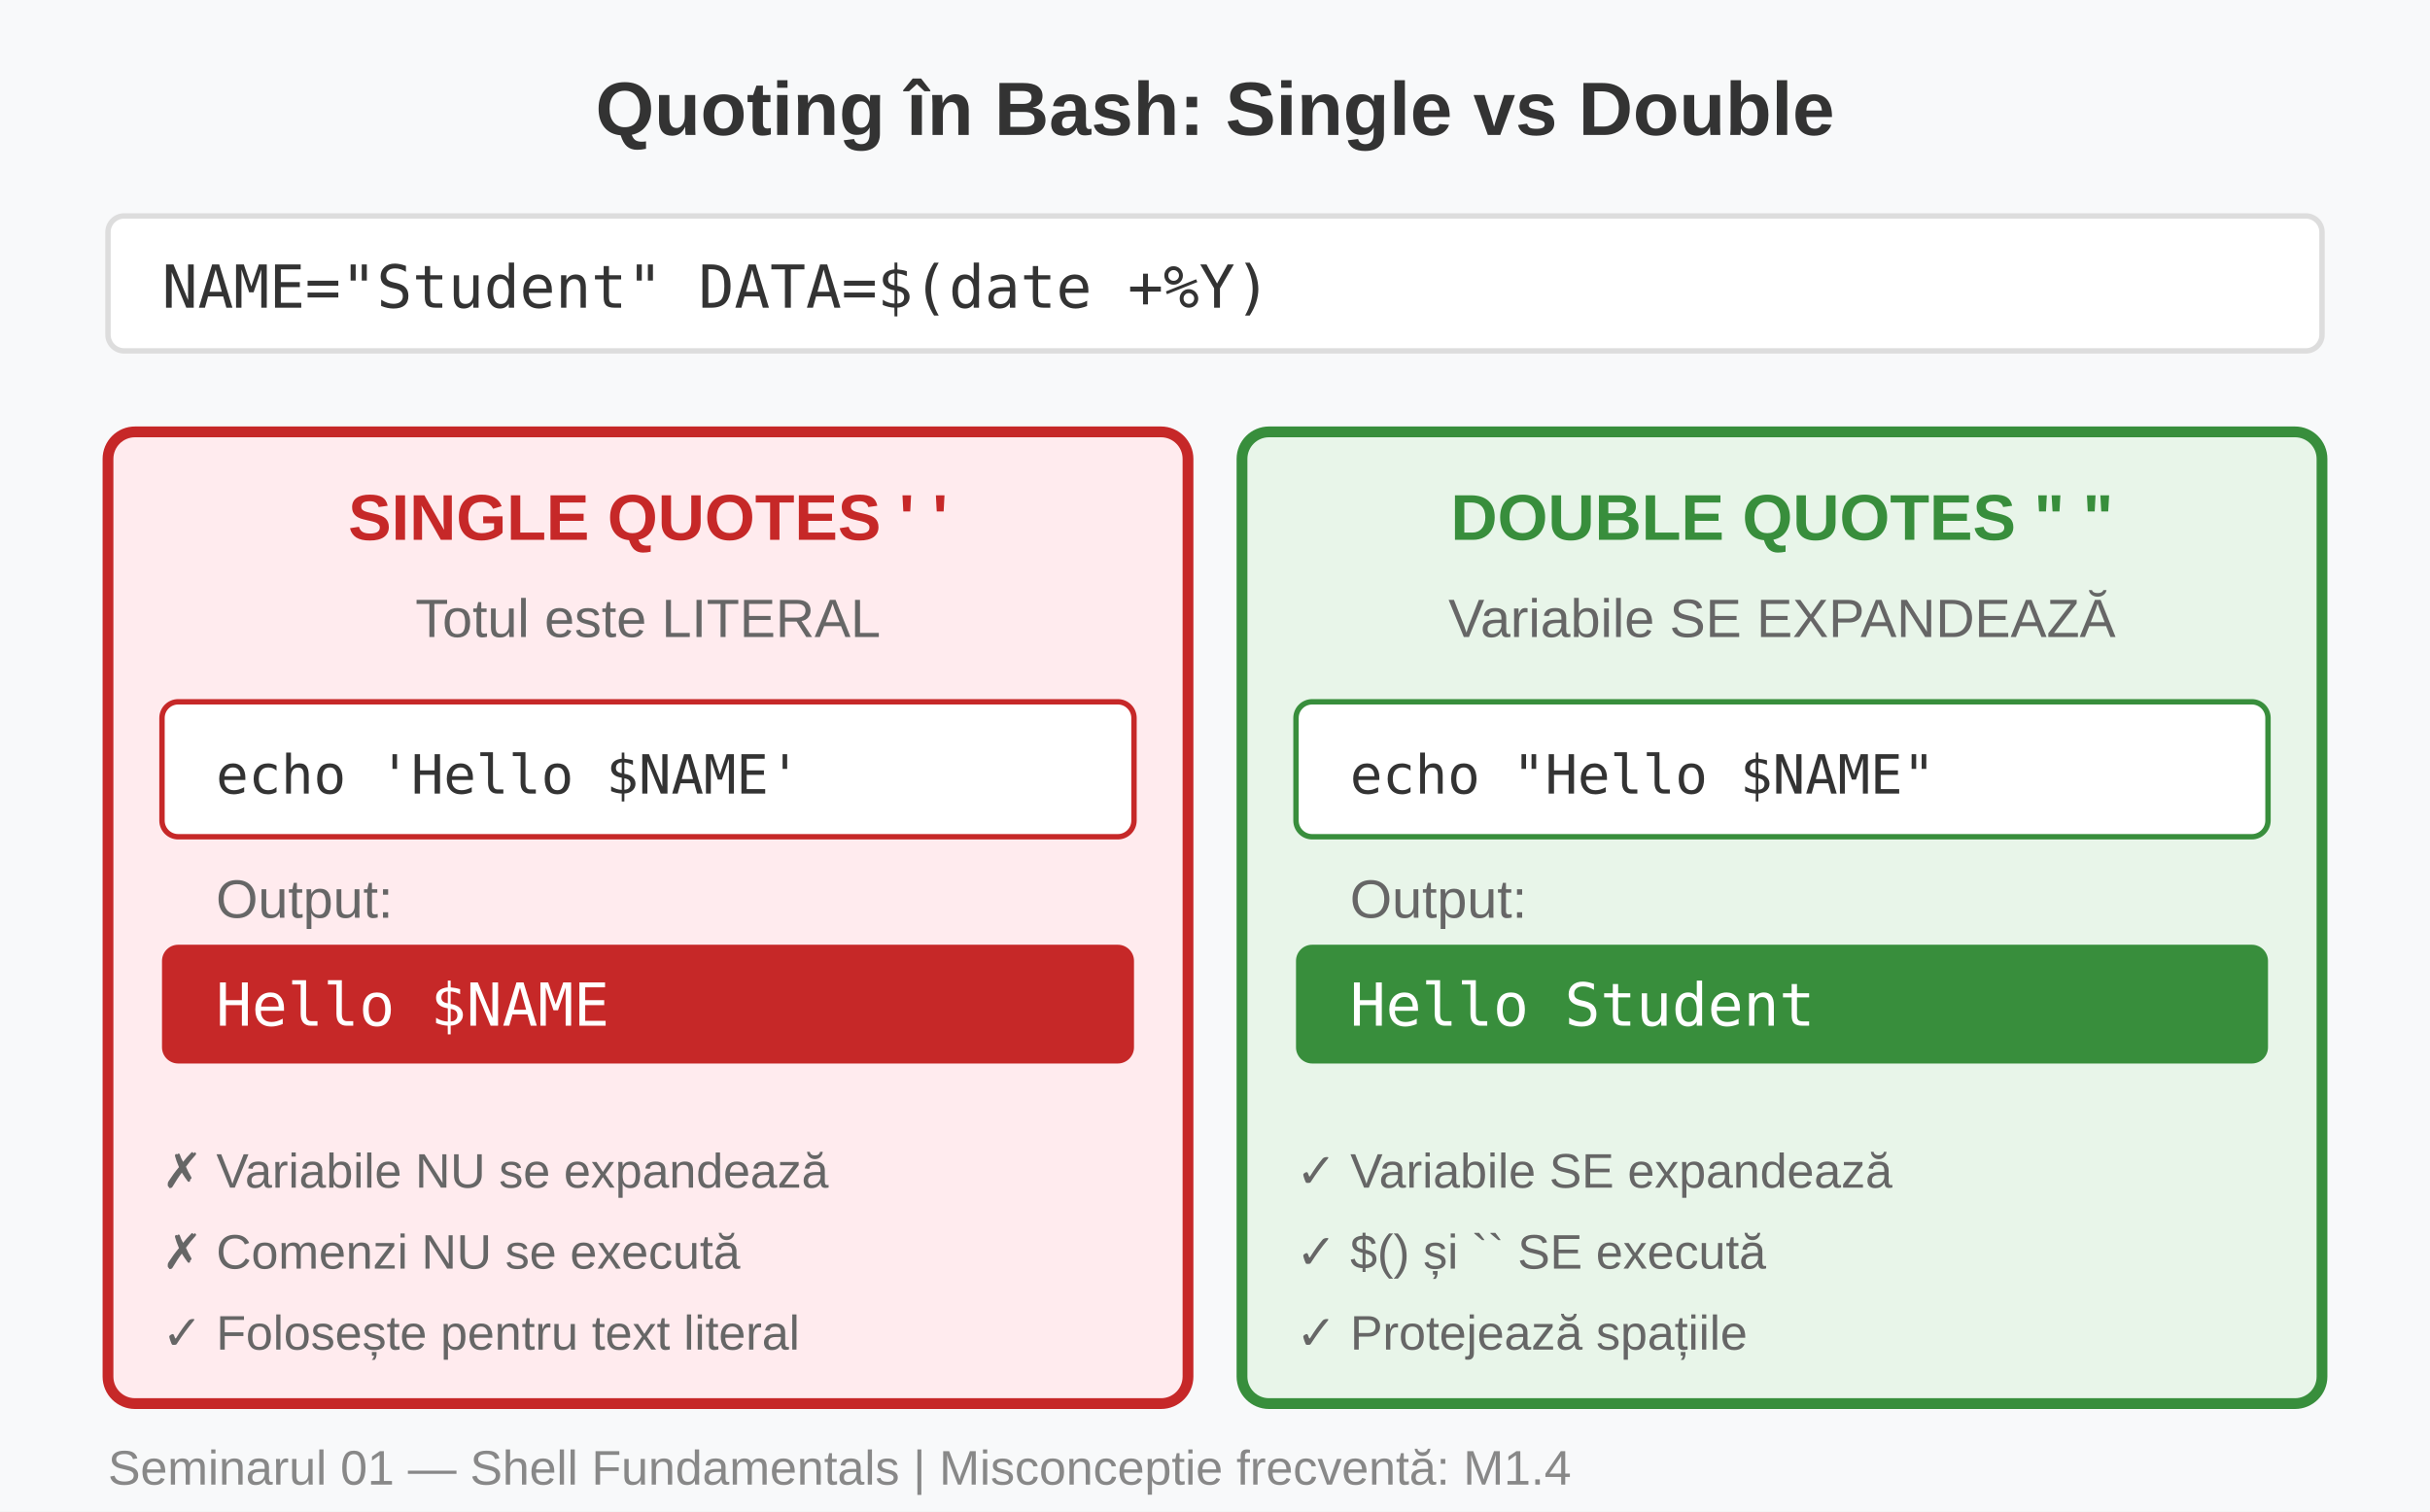
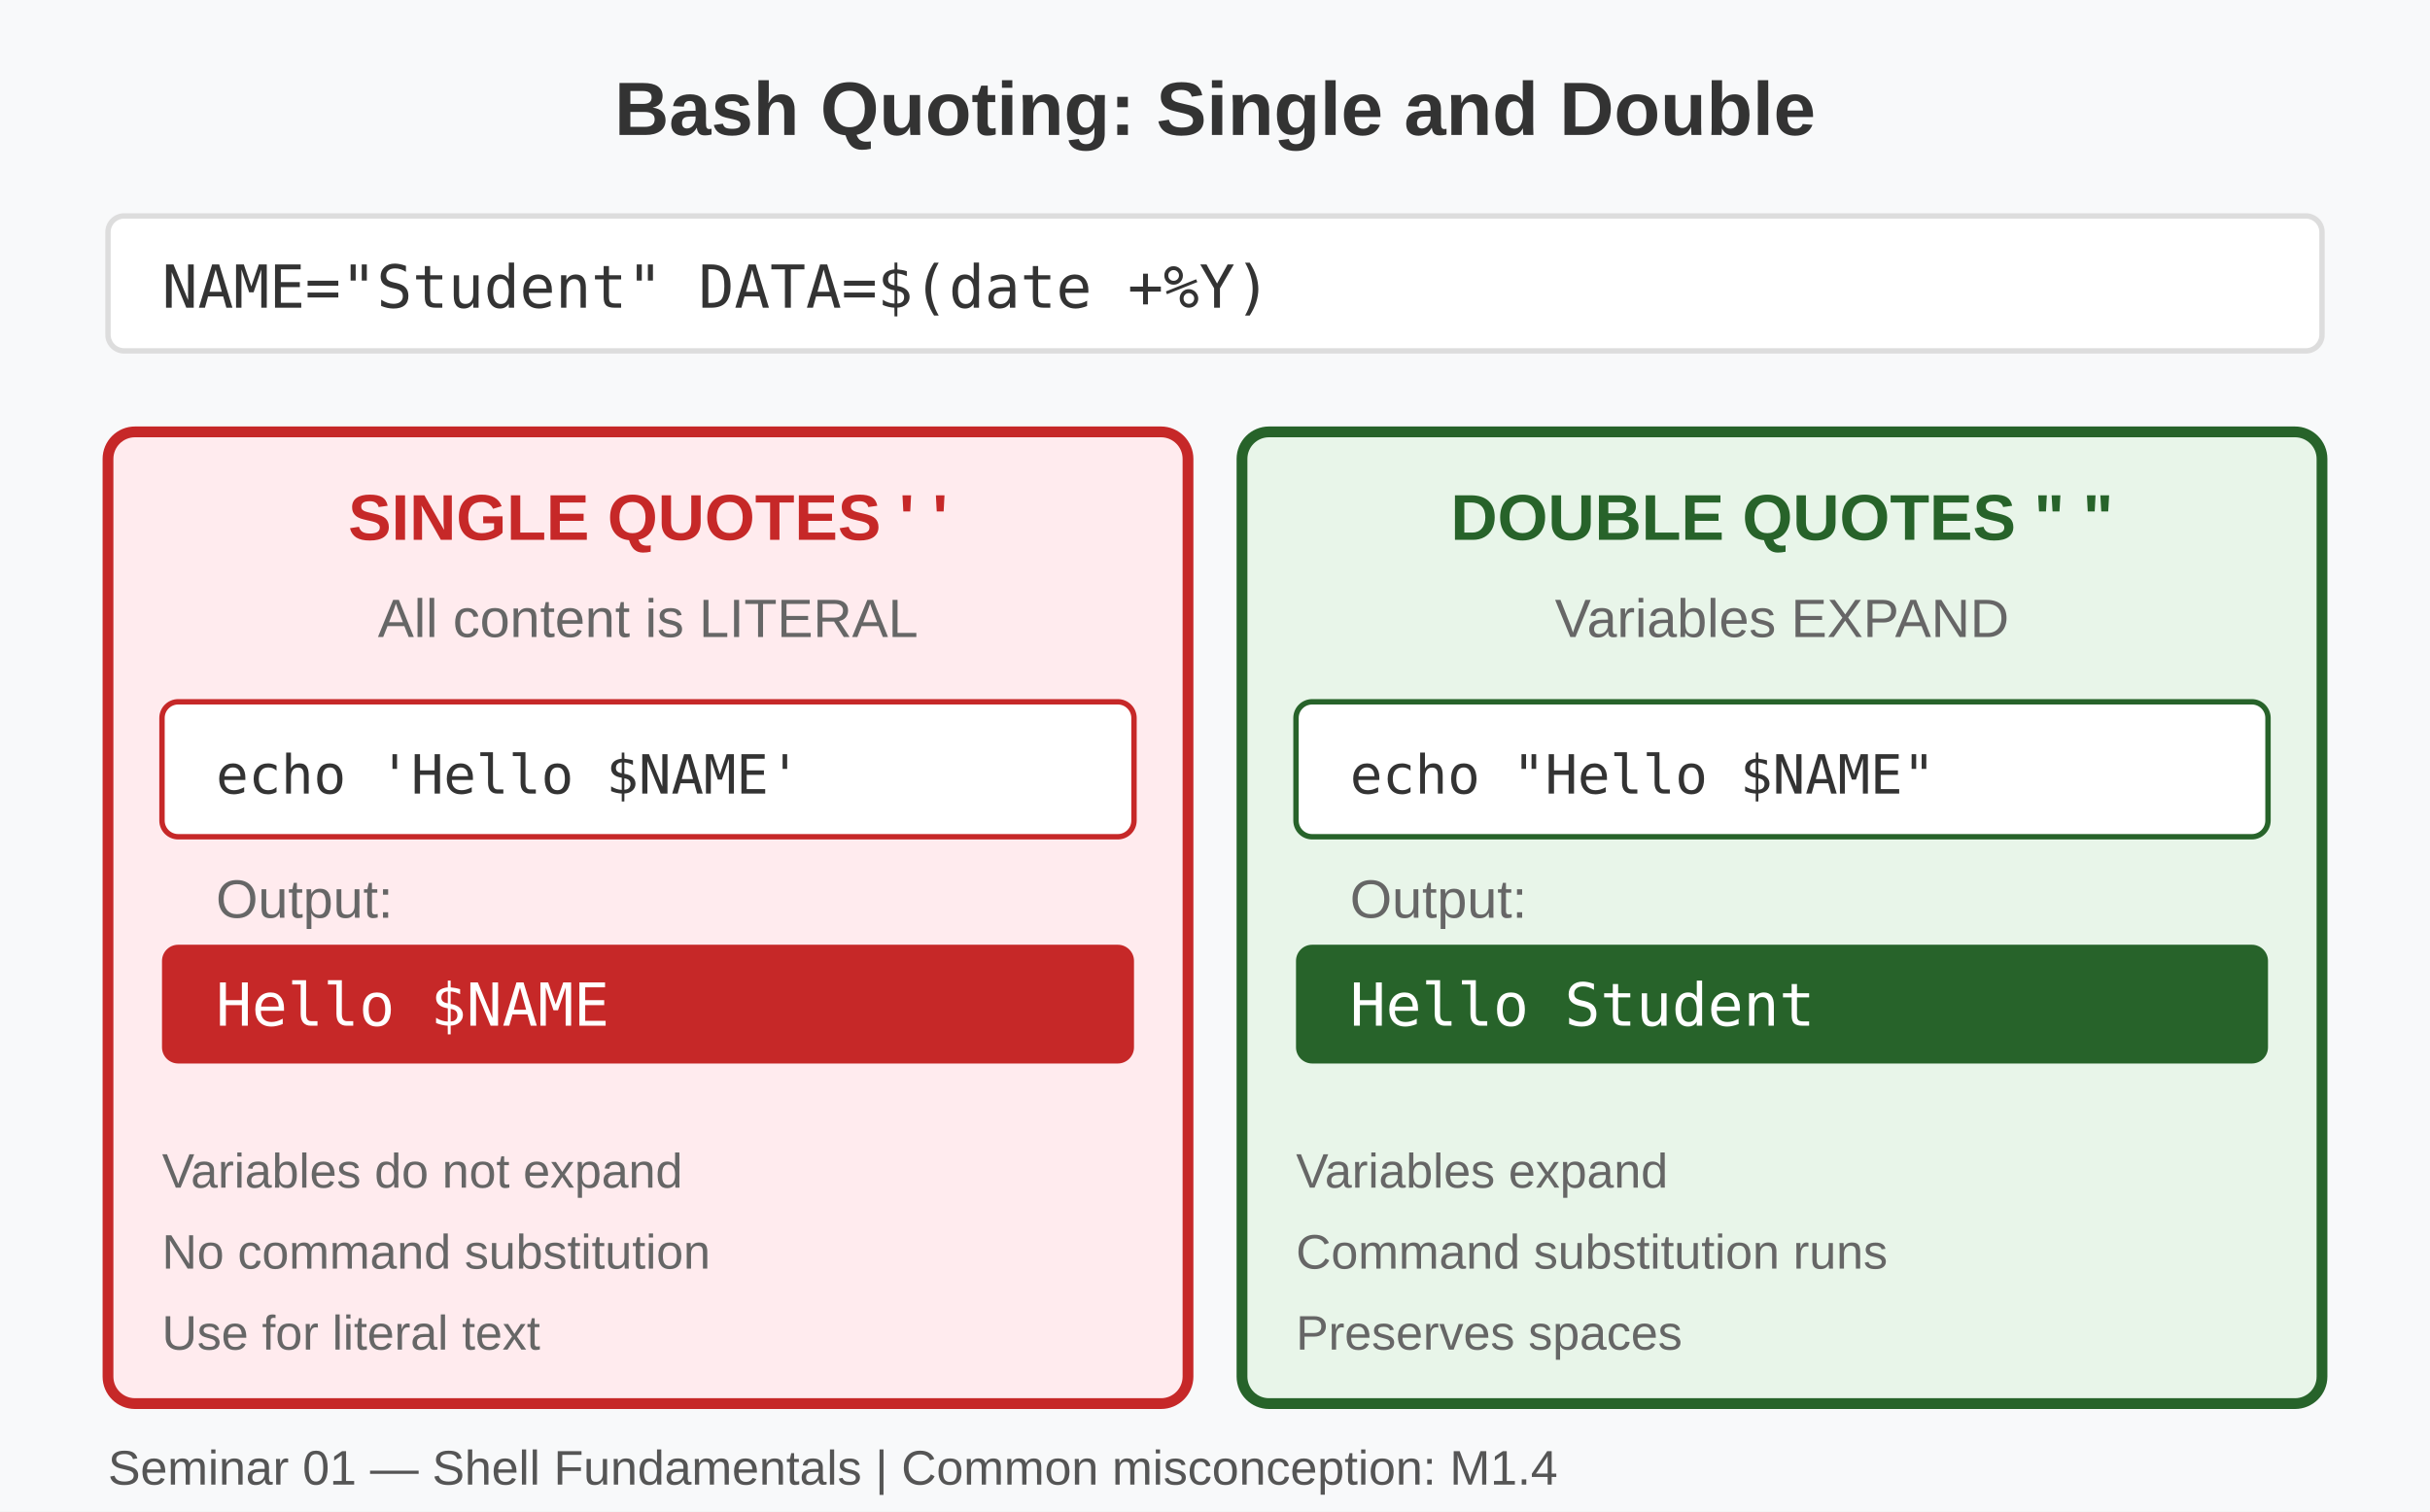
- <svg xmlns="http://www.w3.org/2000/svg" viewBox="0 0 450 280" width="450" height="280">
+ <svg xmlns="http://www.w3.org/2000/svg" viewBox="0 0 450 280" width="450" height="280" role="img" xml:lang="en" aria-labelledby="sem01-03-quoting-comparison-title sem01-03-quoting-comparison-desc">
  <rect width="450" height="280" fill="#f8f9fa" />
-   <text x="225" y="25" text-anchor="middle" font-family="Arial, sans-serif" font-size="14" font-weight="bold" fill="#333">
-     Quoting în Bash: Single vs Double
-   </text>
+   <text x="225" y="25" text-anchor="middle" font-family="Arial, sans-serif" font-size="14" font-weight="bold" fill="#333" id="sem01-03-quoting-comparison-text-1">Bash Quoting: Single and Double</text>
  <rect x="20" y="40" width="410" height="25" rx="3" fill="#fff" stroke="#ddd" />
-   <text x="30" y="57" font-family="monospace" font-size="11" fill="#333">NAME="Student"    DATA=$(date +%Y)</text>
+   <text x="30" y="57" font-family="monospace" font-size="11" fill="#333" id="sem01-03-quoting-comparison-text-2">NAME="Student"    DATA=$(date +%Y)</text>
  <rect x="20" y="80" width="200" height="180" rx="5" fill="#ffebee" stroke="#c62828" stroke-width="2" />
-   <text x="120" y="100" text-anchor="middle" font-family="Arial, sans-serif" font-size="12" font-weight="bold" fill="#c62828">
+   <text x="120" y="100" text-anchor="middle" font-family="Arial, sans-serif" font-size="12" font-weight="bold" fill="#c62828" id="sem01-03-quoting-comparison-text-3">
    SINGLE QUOTES ' '
  </text>
-   <text x="120" y="118" text-anchor="middle" font-family="Arial, sans-serif" font-size="10" fill="#666">
-     Totul este LITERAL
-   </text>
+   <text x="120" y="118" text-anchor="middle" font-family="Arial, sans-serif" font-size="10" fill="#666" id="sem01-03-quoting-comparison-text-4">All content is LITERAL</text>
  <rect x="30" y="130" width="180" height="25" rx="3" fill="#fff" stroke="#c62828" />
-   <text x="40" y="147" font-family="monospace" font-size="10" fill="#333">echo 'Hello $NAME'</text>
-   <text x="40" y="170" font-family="Arial, sans-serif" font-size="10" fill="#666">Output:</text>
+   <text x="40" y="147" font-family="monospace" font-size="10" fill="#333" id="sem01-03-quoting-comparison-text-5">echo 'Hello $NAME'</text>
+   <text x="40" y="170" font-family="Arial, sans-serif" font-size="10" fill="#666" id="sem01-03-quoting-comparison-text-6">Output:</text>
  <rect x="30" y="175" width="180" height="22" rx="3" fill="#c62828" />
-   <text x="40" y="190" font-family="monospace" font-size="11" fill="#fff">Hello $NAME</text>
-   <text x="30" y="220" font-family="Arial, sans-serif" font-size="9" fill="#666">✗ Variabile NU se expandează</text>
-   <text x="30" y="235" font-family="Arial, sans-serif" font-size="9" fill="#666">✗ Comenzi NU se execută</text>
-   <text x="30" y="250" font-family="Arial, sans-serif" font-size="9" fill="#666">✓ Folosește pentru text literal</text>
-   <rect x="230" y="80" width="200" height="180" rx="5" fill="#e8f5e9" stroke="#388e3c" stroke-width="2" />
-   <text x="330" y="100" text-anchor="middle" font-family="Arial, sans-serif" font-size="12" font-weight="bold" fill="#388e3c">
+   <text x="40" y="190" font-family="monospace" font-size="11" fill="#fff" id="sem01-03-quoting-comparison-text-7">Hello $NAME</text>
+   <text x="30" y="220" font-family="Arial, sans-serif" font-size="9" fill="#666" id="sem01-03-quoting-comparison-text-8">Variables do not expand</text>
+   <text x="30" y="235" font-family="Arial, sans-serif" font-size="9" fill="#666" id="sem01-03-quoting-comparison-text-9">No command substitution</text>
+   <text x="30" y="250" font-family="Arial, sans-serif" font-size="9" fill="#666" id="sem01-03-quoting-comparison-text-10">Use for literal text</text>
+   <rect x="230" y="80" width="200" height="180" rx="5" fill="#e8f5e9" stroke="#27632a" stroke-width="2" />
+   <text x="330" y="100" text-anchor="middle" font-family="Arial, sans-serif" font-size="12" font-weight="bold" fill="#27632a" id="sem01-03-quoting-comparison-text-11">
    DOUBLE QUOTES " "
  </text>
-   <text x="330" y="118" text-anchor="middle" font-family="Arial, sans-serif" font-size="10" fill="#666">
-     Variabile SE EXPANDEAZĂ
-   </text>
-   <rect x="240" y="130" width="180" height="25" rx="3" fill="#fff" stroke="#388e3c" />
-   <text x="250" y="147" font-family="monospace" font-size="10" fill="#333">echo "Hello $NAME"</text>
-   <text x="250" y="170" font-family="Arial, sans-serif" font-size="10" fill="#666">Output:</text>
-   <rect x="240" y="175" width="180" height="22" rx="3" fill="#388e3c" />
-   <text x="250" y="190" font-family="monospace" font-size="11" fill="#fff">Hello Student</text>
-   <text x="240" y="220" font-family="Arial, sans-serif" font-size="9" fill="#666">✓ Variabile SE expandează</text>
-   <text x="240" y="235" font-family="Arial, sans-serif" font-size="9" fill="#666">✓ $() și `` SE execută</text>
-   <text x="240" y="250" font-family="Arial, sans-serif" font-size="9" fill="#666">✓ Protejează spațiile</text>
-   <text x="20" y="275" font-family="Arial, sans-serif" font-size="9" fill="#888">
-     Seminarul 01 — Shell Fundamentals | Misconceptie frecventă: M1.4
-   </text>
+   <text x="330" y="118" text-anchor="middle" font-family="Arial, sans-serif" font-size="10" fill="#666" id="sem01-03-quoting-comparison-text-12">Variables EXPAND</text>
+   <rect x="240" y="130" width="180" height="25" rx="3" fill="#fff" stroke="#27632a" />
+   <text x="250" y="147" font-family="monospace" font-size="10" fill="#333" id="sem01-03-quoting-comparison-text-13">echo "Hello $NAME"</text>
+   <text x="250" y="170" font-family="Arial, sans-serif" font-size="10" fill="#666" id="sem01-03-quoting-comparison-text-14">Output:</text>
+   <rect x="240" y="175" width="180" height="22" rx="3" fill="#27632a" />
+   <text x="250" y="190" font-family="monospace" font-size="11" fill="#fff" id="sem01-03-quoting-comparison-text-15">Hello Student</text>
+   <text x="240" y="220" font-family="Arial, sans-serif" font-size="9" fill="#666" id="sem01-03-quoting-comparison-text-16">Variables expand</text>
+   <text x="240" y="235" font-family="Arial, sans-serif" font-size="9" fill="#666" id="sem01-03-quoting-comparison-text-17">Command substitution runs</text>
+   <text x="240" y="250" font-family="Arial, sans-serif" font-size="9" fill="#666" id="sem01-03-quoting-comparison-text-18">Preserves spaces</text>
+   <text x="20" y="275" font-family="Arial, sans-serif" font-size="9" fill="#555555" id="sem01-03-quoting-comparison-text-19">Seminar 01 — Shell Fundamentals | Common misconception: M1.4</text>
</svg>
